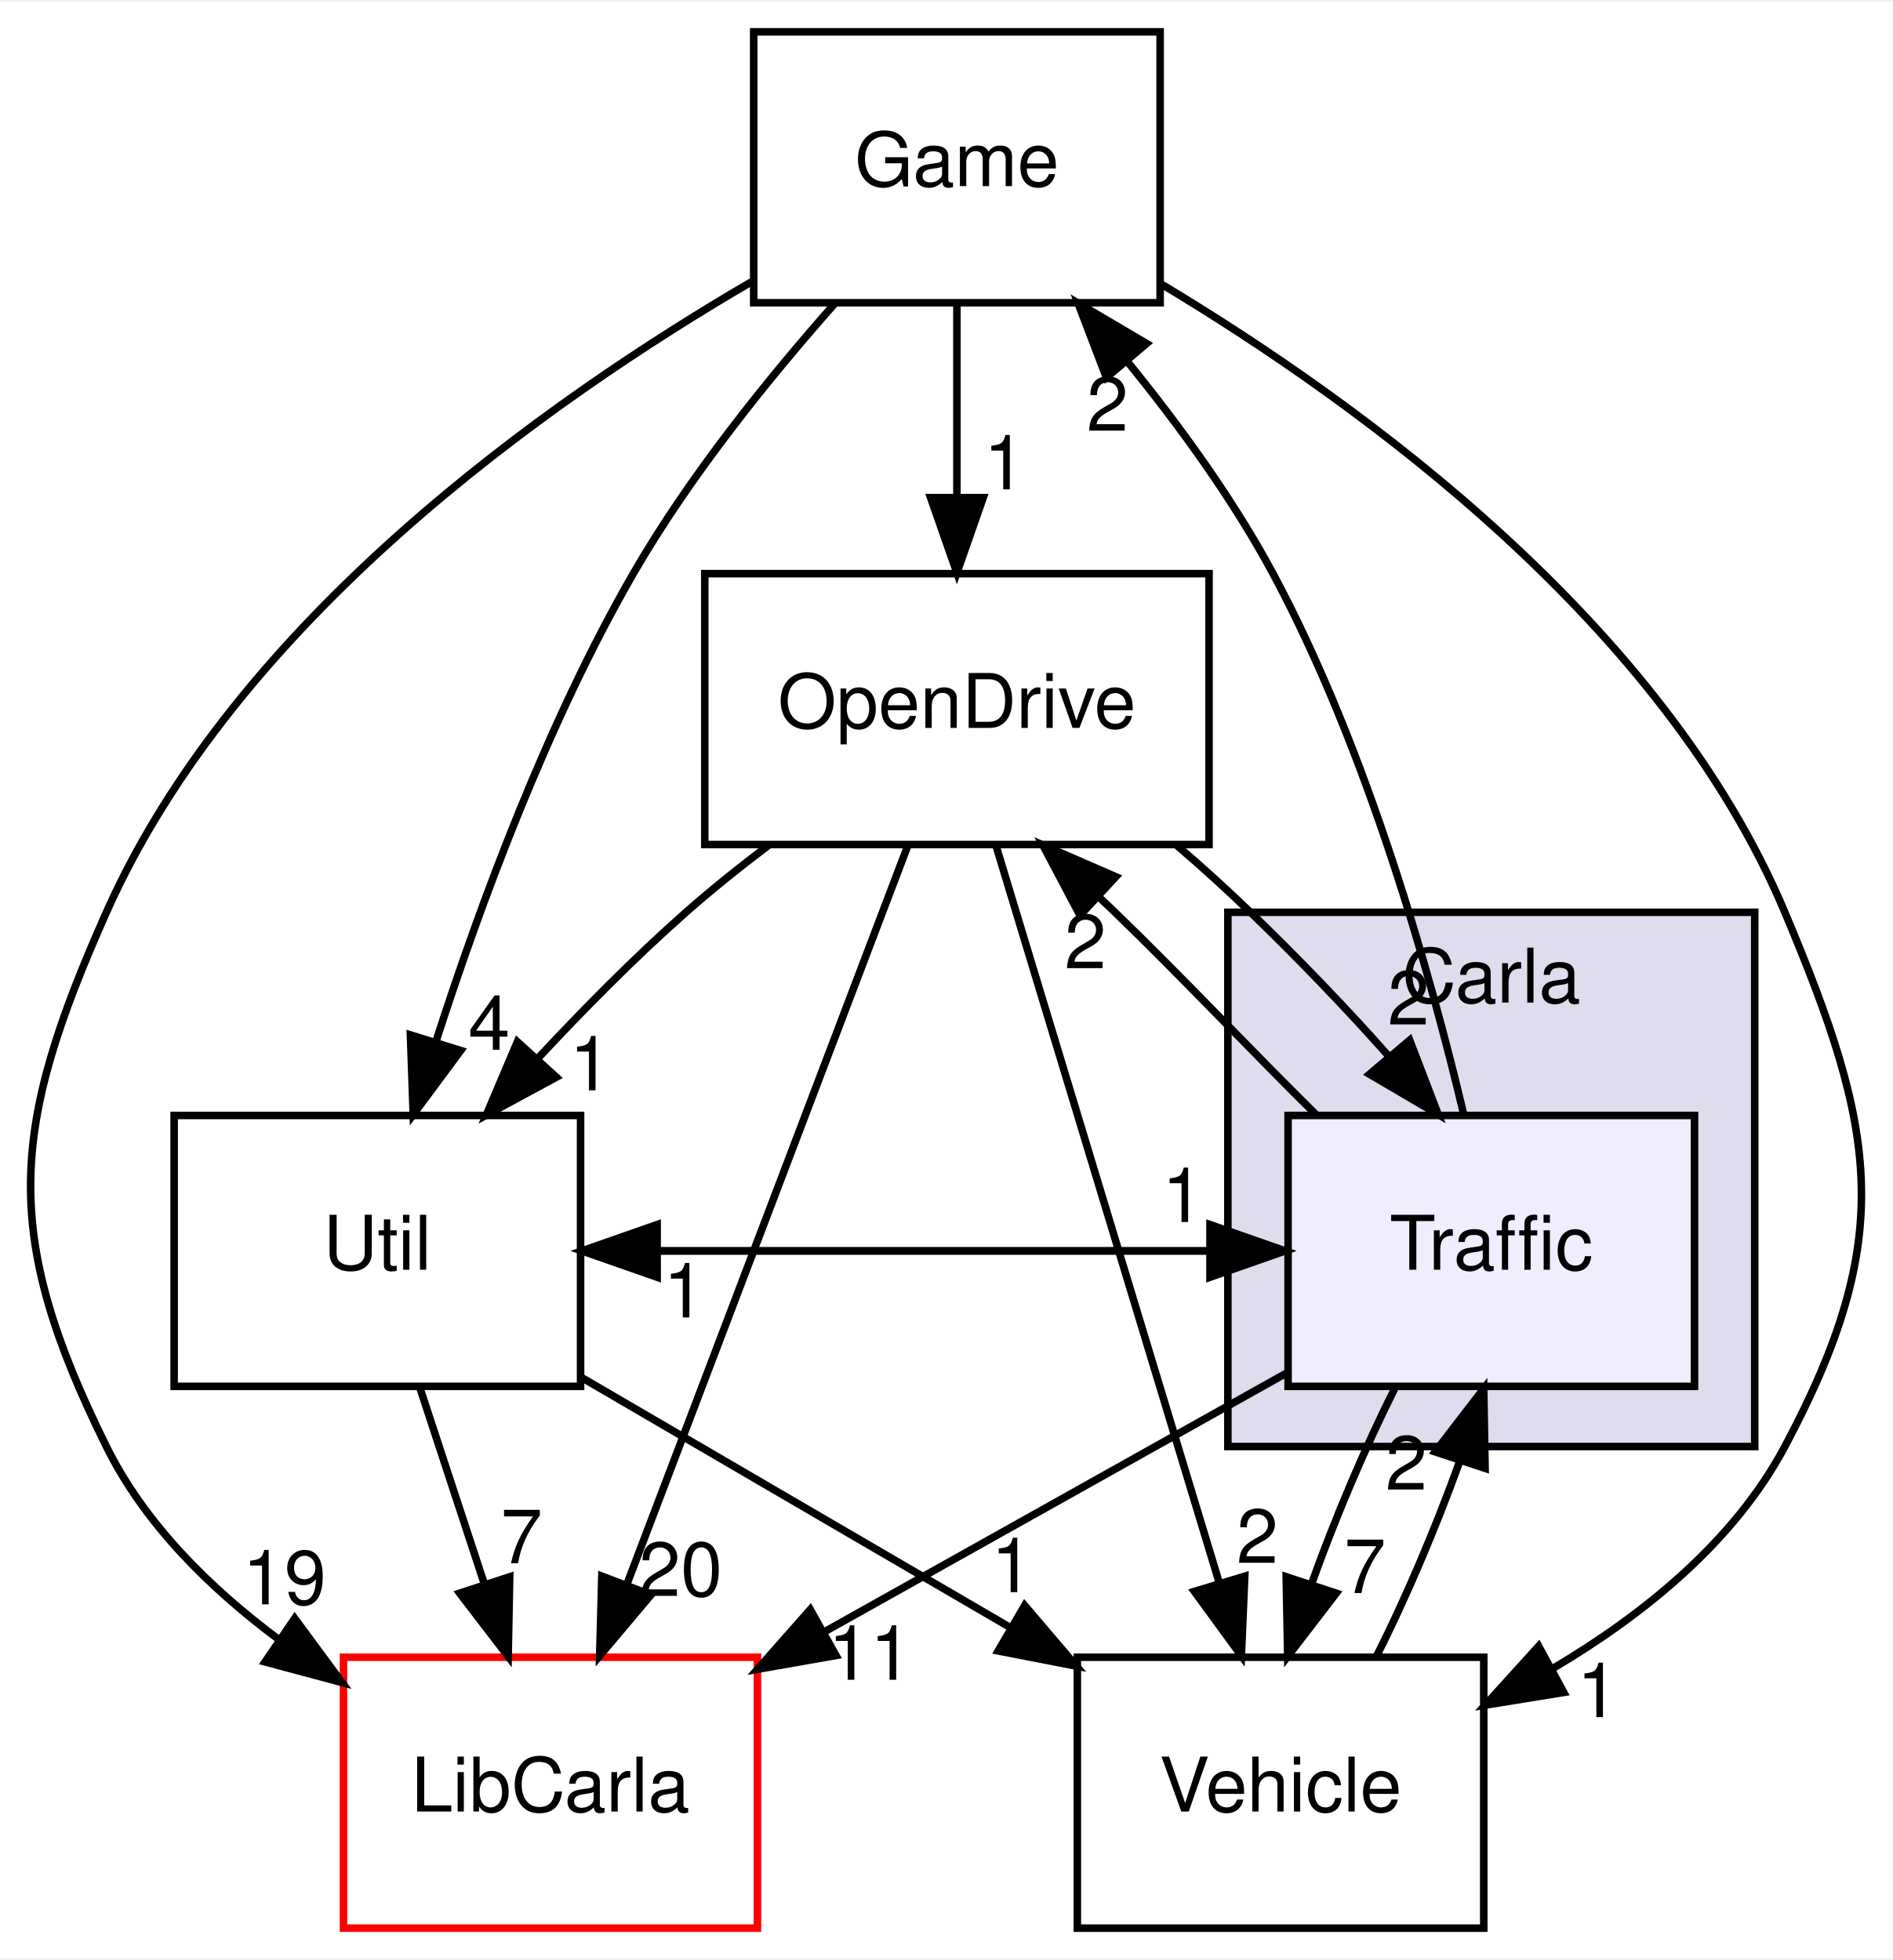
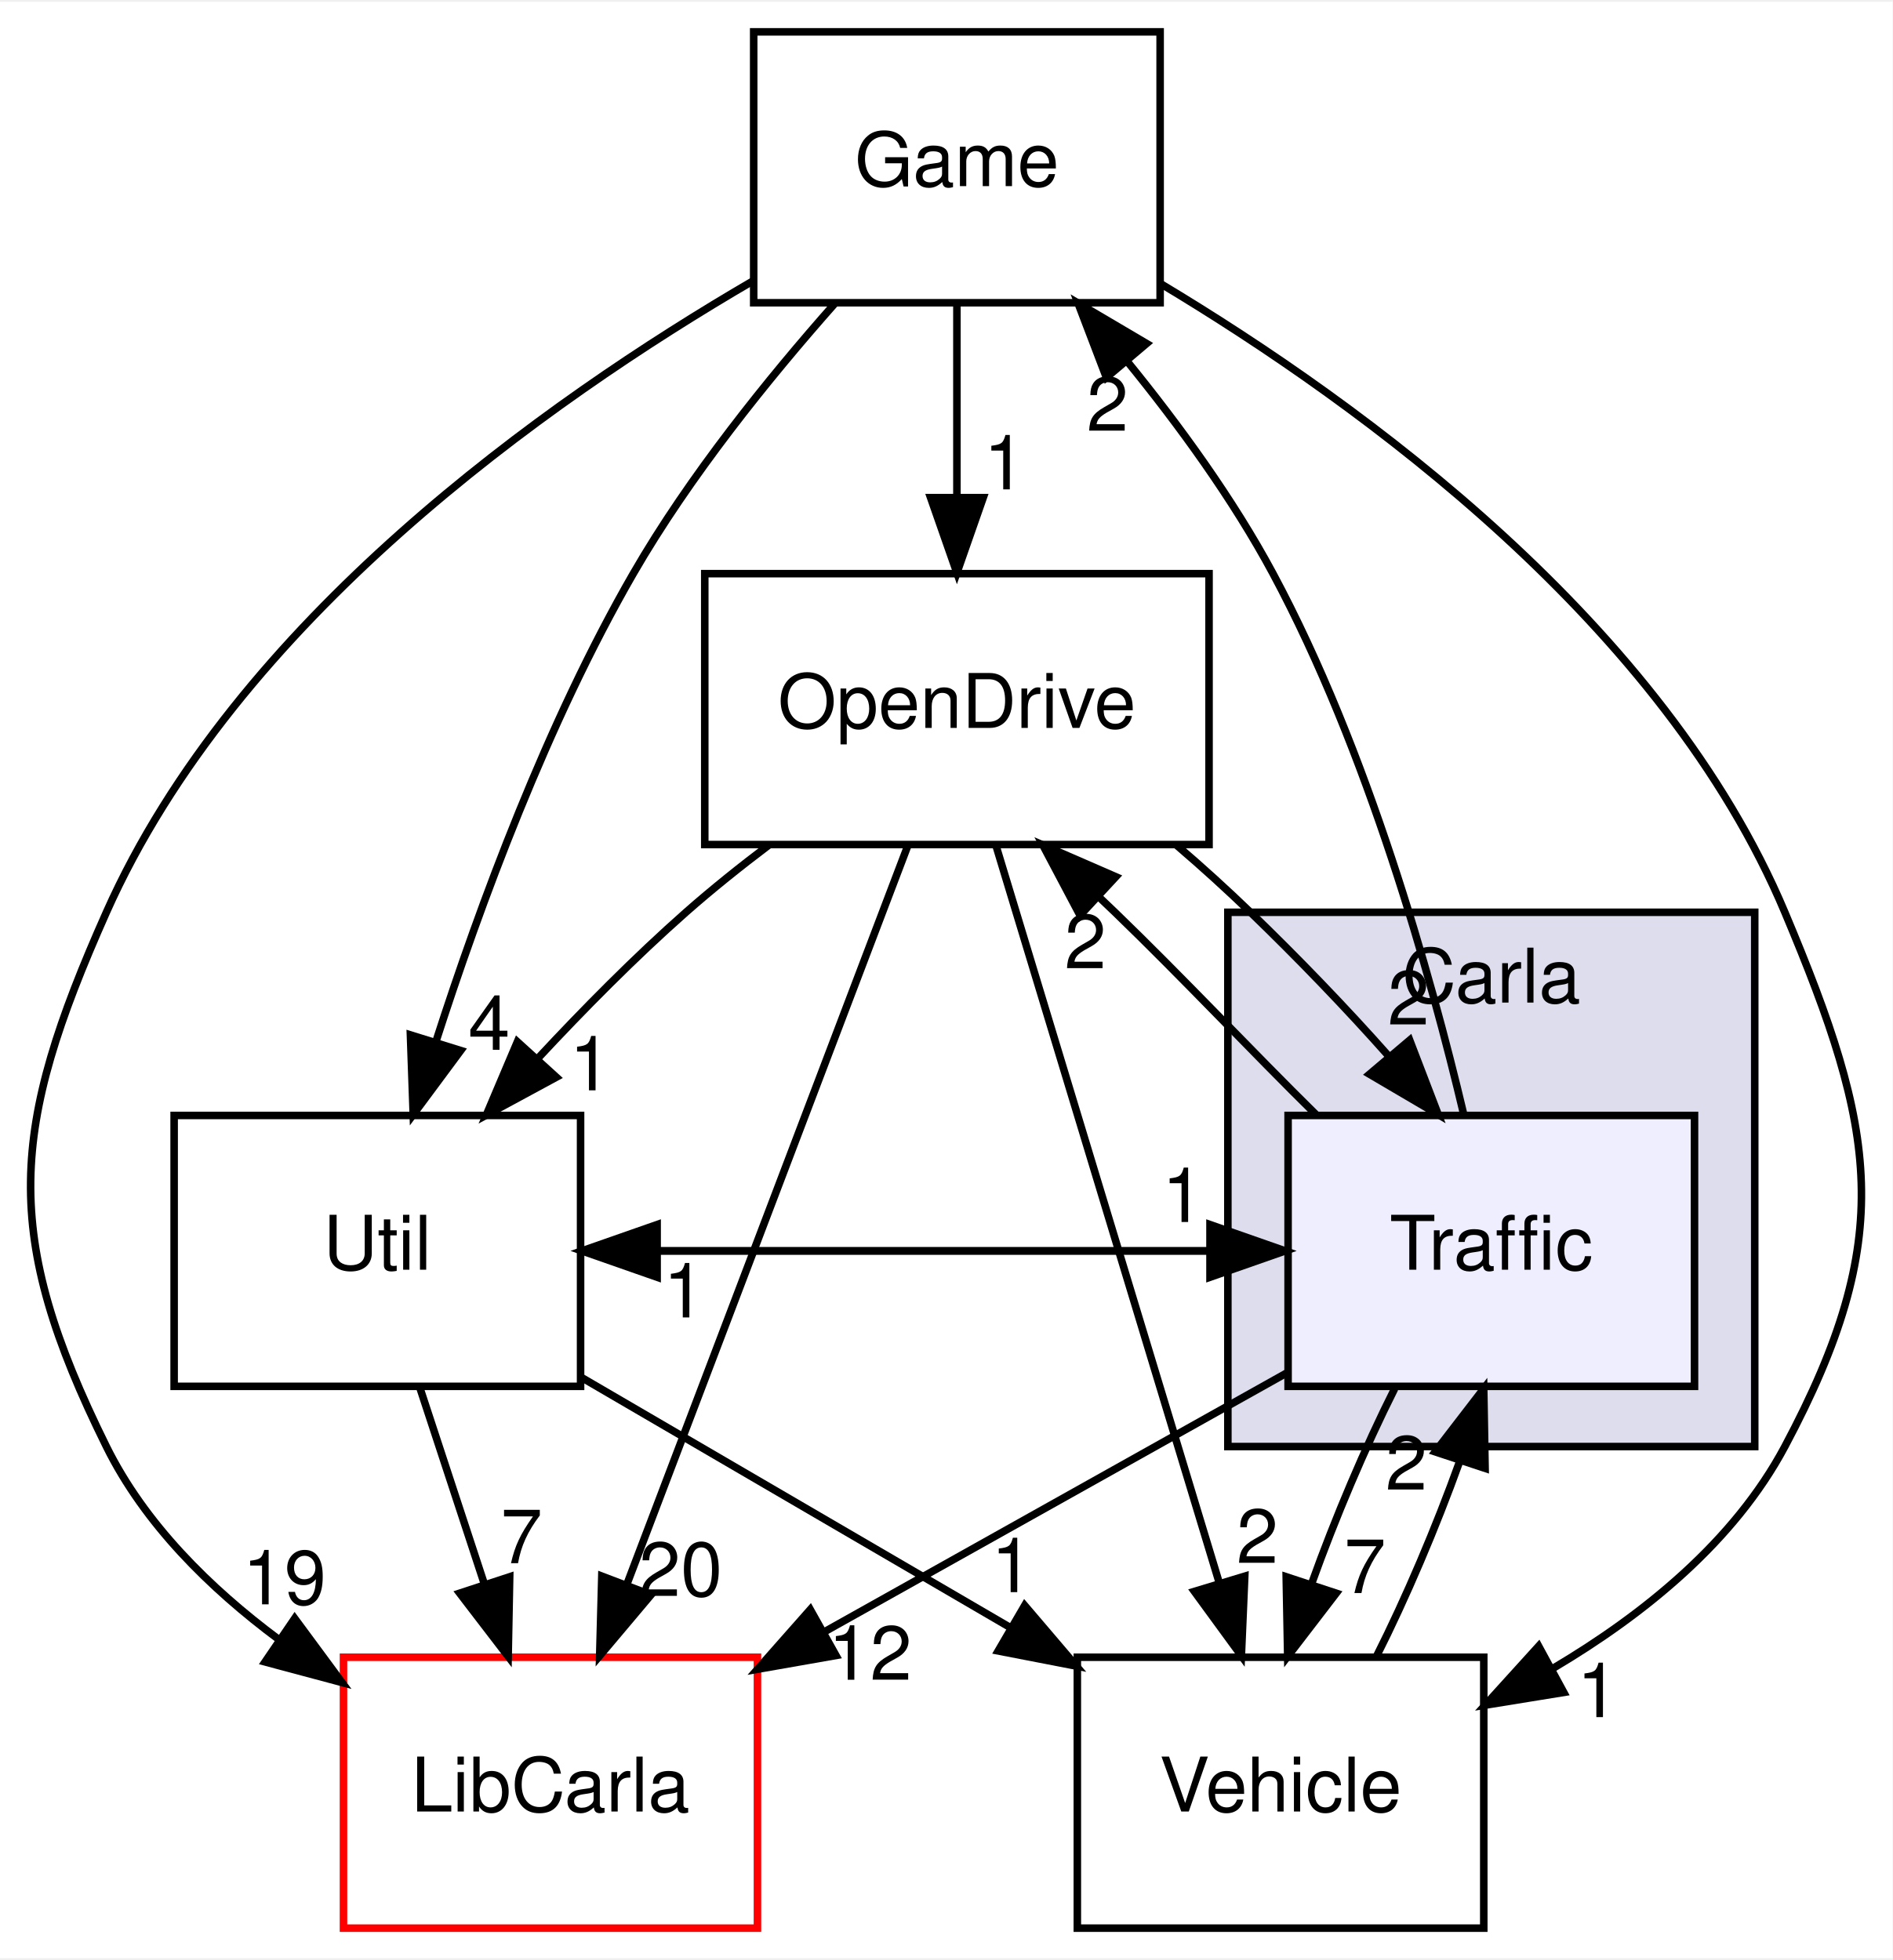
<svg xmlns="http://www.w3.org/2000/svg" xmlns:xlink="http://www.w3.org/1999/xlink" width="251pt" height="260pt" viewBox="0.00 0.00 251.45 260.00">
  <g id="graph0" class="graph" transform="scale(1 1) rotate(0) translate(4 256)">
    <polygon fill="white" stroke="none" points="-4,4 -4,-256 247.453,-256 247.453,4 -4,4" />
    <g id="clust1" class="cluster">
      <g id="a_clust1">
        <a xlink:href="dir_8fc34afb5f07a67966c78bf5319f94ae.html" target="_top" xlink:title="Carla">
          <polygon fill="#ddddee" stroke="black" points="159.136,-64 159.136,-135 229.136,-135 229.136,-64 159.136,-64" />
          <text text-anchor="middle" x="194.136" y="-123" font-family="Helvetica,sans-Serif" font-size="10.00">Carla</text>
        </a>
      </g>
    </g>
    <g id="node1" class="node">
      <g id="a_node1">
        <a xlink:href="dir_cf78ae8ffd0f6192e117b8a1751c2bbd.html" target="_top" xlink:title="Traffic">
          <polygon fill="#eeeeff" stroke="black" points="221.136,-108 167.136,-108 167.136,-72 221.136,-72 221.136,-108" />
          <text text-anchor="middle" x="194.136" y="-87.5" font-family="Helvetica,sans-Serif" font-size="10.00">Traffic</text>
        </a>
      </g>
    </g>
    <g id="node2" class="node">
      <g id="a_node2">
        <a xlink:href="dir_c0211e659583c36c301432102f960843.html" target="_top" xlink:title="Util">
          <polygon fill="none" stroke="black" points="73.136,-108 19.136,-108 19.136,-72 73.136,-72 73.136,-108" />
          <text text-anchor="middle" x="46.136" y="-87.5" font-family="Helvetica,sans-Serif" font-size="10.00">Util</text>
        </a>
      </g>
    </g>
    <g id="edge9" class="edge">
      <path fill="none" stroke="black" d="M166.761,-90C139.017,-90 111.273,-90 83.529,-90" />
      <polygon fill="black" stroke="black" points="83.308,-86.5 73.308,-90 83.308,-93.5 83.308,-86.5" />
      <g id="a_edge9-headlabel">
        <a xlink:href="dir_000053_000011.html" target="_top" xlink:title="1">
          <text text-anchor="middle" x="86.902" y="-81.161" font-family="Helvetica,sans-Serif" font-size="10.00">1</text>
        </a>
      </g>
    </g>
    <g id="node3" class="node">
      <g id="a_node3">
        <a xlink:href="dir_4d620431c9b0dc62fca23e1ed91a49b6.html" target="_top" xlink:title="Vehicle">
          <polygon fill="none" stroke="black" points="193.136,-36 139.136,-36 139.136,-0 193.136,-0 193.136,-36" />
          <text text-anchor="middle" x="166.136" y="-15.5" font-family="Helvetica,sans-Serif" font-size="10.00">Vehicle</text>
        </a>
      </g>
    </g>
    <g id="edge10" class="edge">
      <path fill="none" stroke="black" d="M181.299,-71.697C177.375,-63.898 173.396,-54.508 170.284,-45.829" />
      <polygon fill="black" stroke="black" points="173.534,-44.509 167.083,-36.104 166.885,-46.697 173.534,-44.509" />
      <g id="a_edge10-headlabel">
        <a xlink:href="dir_000053_000029.html" target="_top" xlink:title="7">
          <text text-anchor="middle" x="177.355" y="-44.535" font-family="Helvetica,sans-Serif" font-size="10.00">7</text>
        </a>
      </g>
    </g>
    <g id="node4" class="node">
      <g id="a_node4">
        <a xlink:href="dir_d0b0d7f8e453984c2ffe9ea659d3c27f.html" target="_top" xlink:title="OpenDrive">
          <polygon fill="none" stroke="black" points="156.636,-180 89.636,-180 89.636,-144 156.636,-144 156.636,-180" />
          <text text-anchor="middle" x="123.136" y="-159.5" font-family="Helvetica,sans-Serif" font-size="10.00">OpenDrive</text>
        </a>
      </g>
    </g>
    <g id="edge11" class="edge">
      <path fill="none" stroke="black" d="M170.85,-108.116C162.407,-116.43 153.003,-126.446 144.136,-135 143.463,-135.649 142.777,-136.302 142.083,-136.957" />
      <polygon fill="black" stroke="black" points="139.495,-134.584 134.539,-143.947 144.253,-139.719 139.495,-134.584" />
      <g id="a_edge11-headlabel">
        <a xlink:href="dir_000053_000048.html" target="_top" xlink:title="2">
          <text text-anchor="middle" x="140.203" y="-127.558" font-family="Helvetica,sans-Serif" font-size="10.00">2</text>
        </a>
      </g>
    </g>
    <g id="node5" class="node">
      <g id="a_node5">
        <a xlink:href="dir_1604d568fa4d964dfa9079b701bbfa07.html" target="_top" xlink:title="LibCarla">
          <polygon fill="white" stroke="red" points="96.636,-36 41.636,-36 41.636,-0 96.636,-0 96.636,-36" />
          <text text-anchor="middle" x="69.136" y="-15.5" font-family="Helvetica,sans-Serif" font-size="10.00">LibCarla</text>
        </a>
      </g>
    </g>
    <g id="edge12" class="edge">
      <path fill="none" stroke="black" d="M167.013,-73.811C149.037,-63.744 125.239,-50.417 105.61,-39.426" />
      <polygon fill="black" stroke="black" points="107.073,-36.233 96.638,-34.401 103.653,-42.341 107.073,-36.233" />
      <g id="a_edge12-headlabel">
-         <a xlink:href="dir_000053_000000.html" target="_top" xlink:title="11">
-           <text text-anchor="middle" x="111.597" y="-33.012" font-family="Helvetica,sans-Serif" font-size="10.00">11</text>
+         <a xlink:href="dir_000053_000000.html" target="_top" xlink:title="12">
+           <text text-anchor="middle" x="111.597" y="-33.012" font-family="Helvetica,sans-Serif" font-size="10.00">12</text>
        </a>
      </g>
    </g>
    <g id="node6" class="node">
      <g id="a_node6">
        <a xlink:href="dir_b708e75f0564cefaa95a07ef1c60fa1d.html" target="_top" xlink:title="Game">
          <polygon fill="none" stroke="black" points="150.136,-252 96.136,-252 96.136,-216 150.136,-216 150.136,-252" />
          <text text-anchor="middle" x="123.136" y="-231.5" font-family="Helvetica,sans-Serif" font-size="10.00">Game</text>
        </a>
      </g>
    </g>
    <g id="edge13" class="edge">
      <path fill="none" stroke="black" d="M190.475,-108.123C186.096,-126.596 177.739,-156.517 165.136,-180 159.835,-189.878 152.645,-199.76 145.713,-208.27" />
      <polygon fill="black" stroke="black" points="142.995,-206.064 139.216,-215.963 148.343,-210.581 142.995,-206.064" />
      <g id="a_edge13-headlabel">
        <a xlink:href="dir_000053_000022.html" target="_top" xlink:title="2">
          <text text-anchor="middle" x="143.145" y="-198.986" font-family="Helvetica,sans-Serif" font-size="10.00">2</text>
        </a>
      </g>
    </g>
    <g id="edge3" class="edge">
      <path fill="none" stroke="black" d="M73.308,-90C101.052,-90 128.796,-90 156.539,-90" />
      <polygon fill="black" stroke="black" points="156.761,-93.5 166.761,-90 156.761,-86.5 156.761,-93.5" />
      <g id="a_edge3-headlabel">
        <a xlink:href="dir_000011_000053.html" target="_top" xlink:title="1">
          <text text-anchor="middle" x="153.166" y="-93.839" font-family="Helvetica,sans-Serif" font-size="10.00">1</text>
        </a>
      </g>
    </g>
    <g id="edge1" class="edge">
      <path fill="none" stroke="black" d="M73.366,-73.116C90.243,-63.271 112.11,-50.515 130.375,-39.861" />
      <polygon fill="black" stroke="black" points="132.14,-42.883 139.014,-34.821 128.612,-36.837 132.14,-42.883" />
      <g id="a_edge1-headlabel">
        <a xlink:href="dir_000011_000029.html" target="_top" xlink:title="1">
          <text text-anchor="middle" x="130.465" y="-44.647" font-family="Helvetica,sans-Serif" font-size="10.00">1</text>
        </a>
      </g>
    </g>
    <g id="edge2" class="edge">
      <path fill="none" stroke="black" d="M51.821,-71.697C54.384,-63.898 57.469,-54.508 60.321,-45.829" />
      <polygon fill="black" stroke="black" points="63.719,-46.697 63.516,-36.104 57.069,-44.512 63.719,-46.697" />
      <g id="a_edge2-headlabel">
        <a xlink:href="dir_000011_000000.html" target="_top" xlink:title="7">
          <text text-anchor="middle" x="65.295" y="-48.498" font-family="Helvetica,sans-Serif" font-size="10.00">7</text>
        </a>
      </g>
    </g>
    <g id="edge4" class="edge">
      <path fill="none" stroke="black" d="M178.873,-36.104C182.796,-43.876 186.781,-53.258 189.908,-61.949" />
      <polygon fill="black" stroke="black" points="186.669,-63.3 193.13,-71.697 193.315,-61.103 186.669,-63.3" />
      <g id="a_edge4-headlabel">
        <a xlink:href="dir_000029_000053.html" target="_top" xlink:title="2">
          <text text-anchor="middle" x="182.845" y="-58.278" font-family="Helvetica,sans-Serif" font-size="10.00">2</text>
        </a>
      </g>
    </g>
    <g id="edge8" class="edge">
      <path fill="none" stroke="black" d="M152.283,-143.947C155.715,-141.021 159.06,-137.967 162.136,-135 168.371,-128.986 174.871,-122.248 180.503,-115.888" />
      <polygon fill="black" stroke="black" points="183.294,-118.008 187.087,-108.116 177.953,-113.483 183.294,-118.008" />
      <g id="a_edge8-headlabel">
        <a xlink:href="dir_000048_000053.html" target="_top" xlink:title="2">
          <text text-anchor="middle" x="183.136" y="-120.086" font-family="Helvetica,sans-Serif" font-size="10.00">2</text>
        </a>
      </g>
    </g>
    <g id="edge5" class="edge">
      <path fill="none" stroke="black" d="M98.241,-143.998C94.424,-141.115 90.604,-138.061 87.136,-135 80.384,-129.041 73.528,-122.103 67.404,-115.522" />
      <polygon fill="black" stroke="black" points="69.918,-113.085 60.601,-108.04 64.739,-117.794 69.918,-113.085" />
      <g id="a_edge5-headlabel">
        <a xlink:href="dir_000048_000011.html" target="_top" xlink:title="1">
          <text text-anchor="middle" x="74.437" y="-111.334" font-family="Helvetica,sans-Serif" font-size="10.00">1</text>
        </a>
      </g>
    </g>
    <g id="edge6" class="edge">
      <path fill="none" stroke="black" d="M128.323,-143.871C135.684,-119.564 149.233,-74.819 157.956,-46.013" />
      <polygon fill="black" stroke="black" points="161.382,-46.775 160.931,-36.189 154.683,-44.746 161.382,-46.775" />
      <g id="a_edge6-headlabel">
        <a xlink:href="dir_000048_000029.html" target="_top" xlink:title="2">
          <text text-anchor="middle" x="163.058" y="-48.538" font-family="Helvetica,sans-Serif" font-size="10.00">2</text>
        </a>
      </g>
    </g>
    <g id="edge7" class="edge">
      <path fill="none" stroke="black" d="M116.622,-143.871C107.338,-119.457 90.213,-74.426 79.265,-45.635" />
      <polygon fill="black" stroke="black" points="82.499,-44.292 75.673,-36.189 75.956,-46.78 82.499,-44.292" />
      <g id="a_edge7-headlabel">
        <a xlink:href="dir_000048_000000.html" target="_top" xlink:title="20">
          <text text-anchor="middle" x="86.43" y="-44.143" font-family="Helvetica,sans-Serif" font-size="10.00">20</text>
        </a>
      </g>
    </g>
    <g id="edge14" class="edge">
      <path fill="none" stroke="black" d="M106.904,-215.883C98.13,-205.973 87.596,-192.932 80.136,-180 68.752,-160.266 59.775,-136.004 53.911,-117.799" />
      <polygon fill="black" stroke="black" points="57.213,-116.627 50.901,-108.118 50.528,-118.706 57.213,-116.627" />
      <g id="a_edge14-headlabel">
        <a xlink:href="dir_000022_000011.html" target="_top" xlink:title="4">
          <text text-anchor="middle" x="60.991" y="-116.717" font-family="Helvetica,sans-Serif" font-size="10.00">4</text>
        </a>
      </g>
    </g>
    <g id="edge15" class="edge">
      <path fill="none" stroke="black" d="M150.239,-218.512C177.287,-202.292 217.07,-173.193 233.136,-135 245.372,-105.913 247.978,-91.847 233.136,-64 226.414,-51.387 214.412,-41.681 202.405,-34.568" />
      <polygon fill="black" stroke="black" points="203.767,-31.326 193.309,-29.629 200.427,-37.477 203.767,-31.326" />
      <g id="a_edge15-headlabel">
        <a xlink:href="dir_000022_000029.html" target="_top" xlink:title="1">
          <text text-anchor="middle" x="208.281" y="-28.046" font-family="Helvetica,sans-Serif" font-size="10.00">1</text>
        </a>
      </g>
    </g>
    <g id="edge16" class="edge">
      <path fill="none" stroke="black" d="M123.136,-215.697C123.136,-207.983 123.136,-198.712 123.136,-190.112" />
      <polygon fill="black" stroke="black" points="126.636,-190.104 123.136,-180.104 119.636,-190.104 126.636,-190.104" />
      <g id="a_edge16-headlabel">
        <a xlink:href="dir_000022_000048.html" target="_top" xlink:title="1">
          <text text-anchor="middle" x="129.475" y="-191.199" font-family="Helvetica,sans-Serif" font-size="10.00">1</text>
        </a>
      </g>
    </g>
    <g id="edge17" class="edge">
      <path fill="none" stroke="black" d="M96.05,-218.906C68.459,-202.824 27.357,-173.667 10.136,-135 -2.702,-106.174 -3.862,-92.281 10.136,-64 15.211,-53.746 23.866,-45.191 33.006,-38.39" />
      <polygon fill="black" stroke="black" points="35.154,-41.162 41.447,-32.639 31.212,-35.377 35.154,-41.162" />
      <g id="a_edge17-headlabel">
        <a xlink:href="dir_000022_000000.html" target="_top" xlink:title="19">
          <text text-anchor="middle" x="33.782" y="-43.032" font-family="Helvetica,sans-Serif" font-size="10.00">19</text>
        </a>
      </g>
    </g>
  </g>
</svg>
